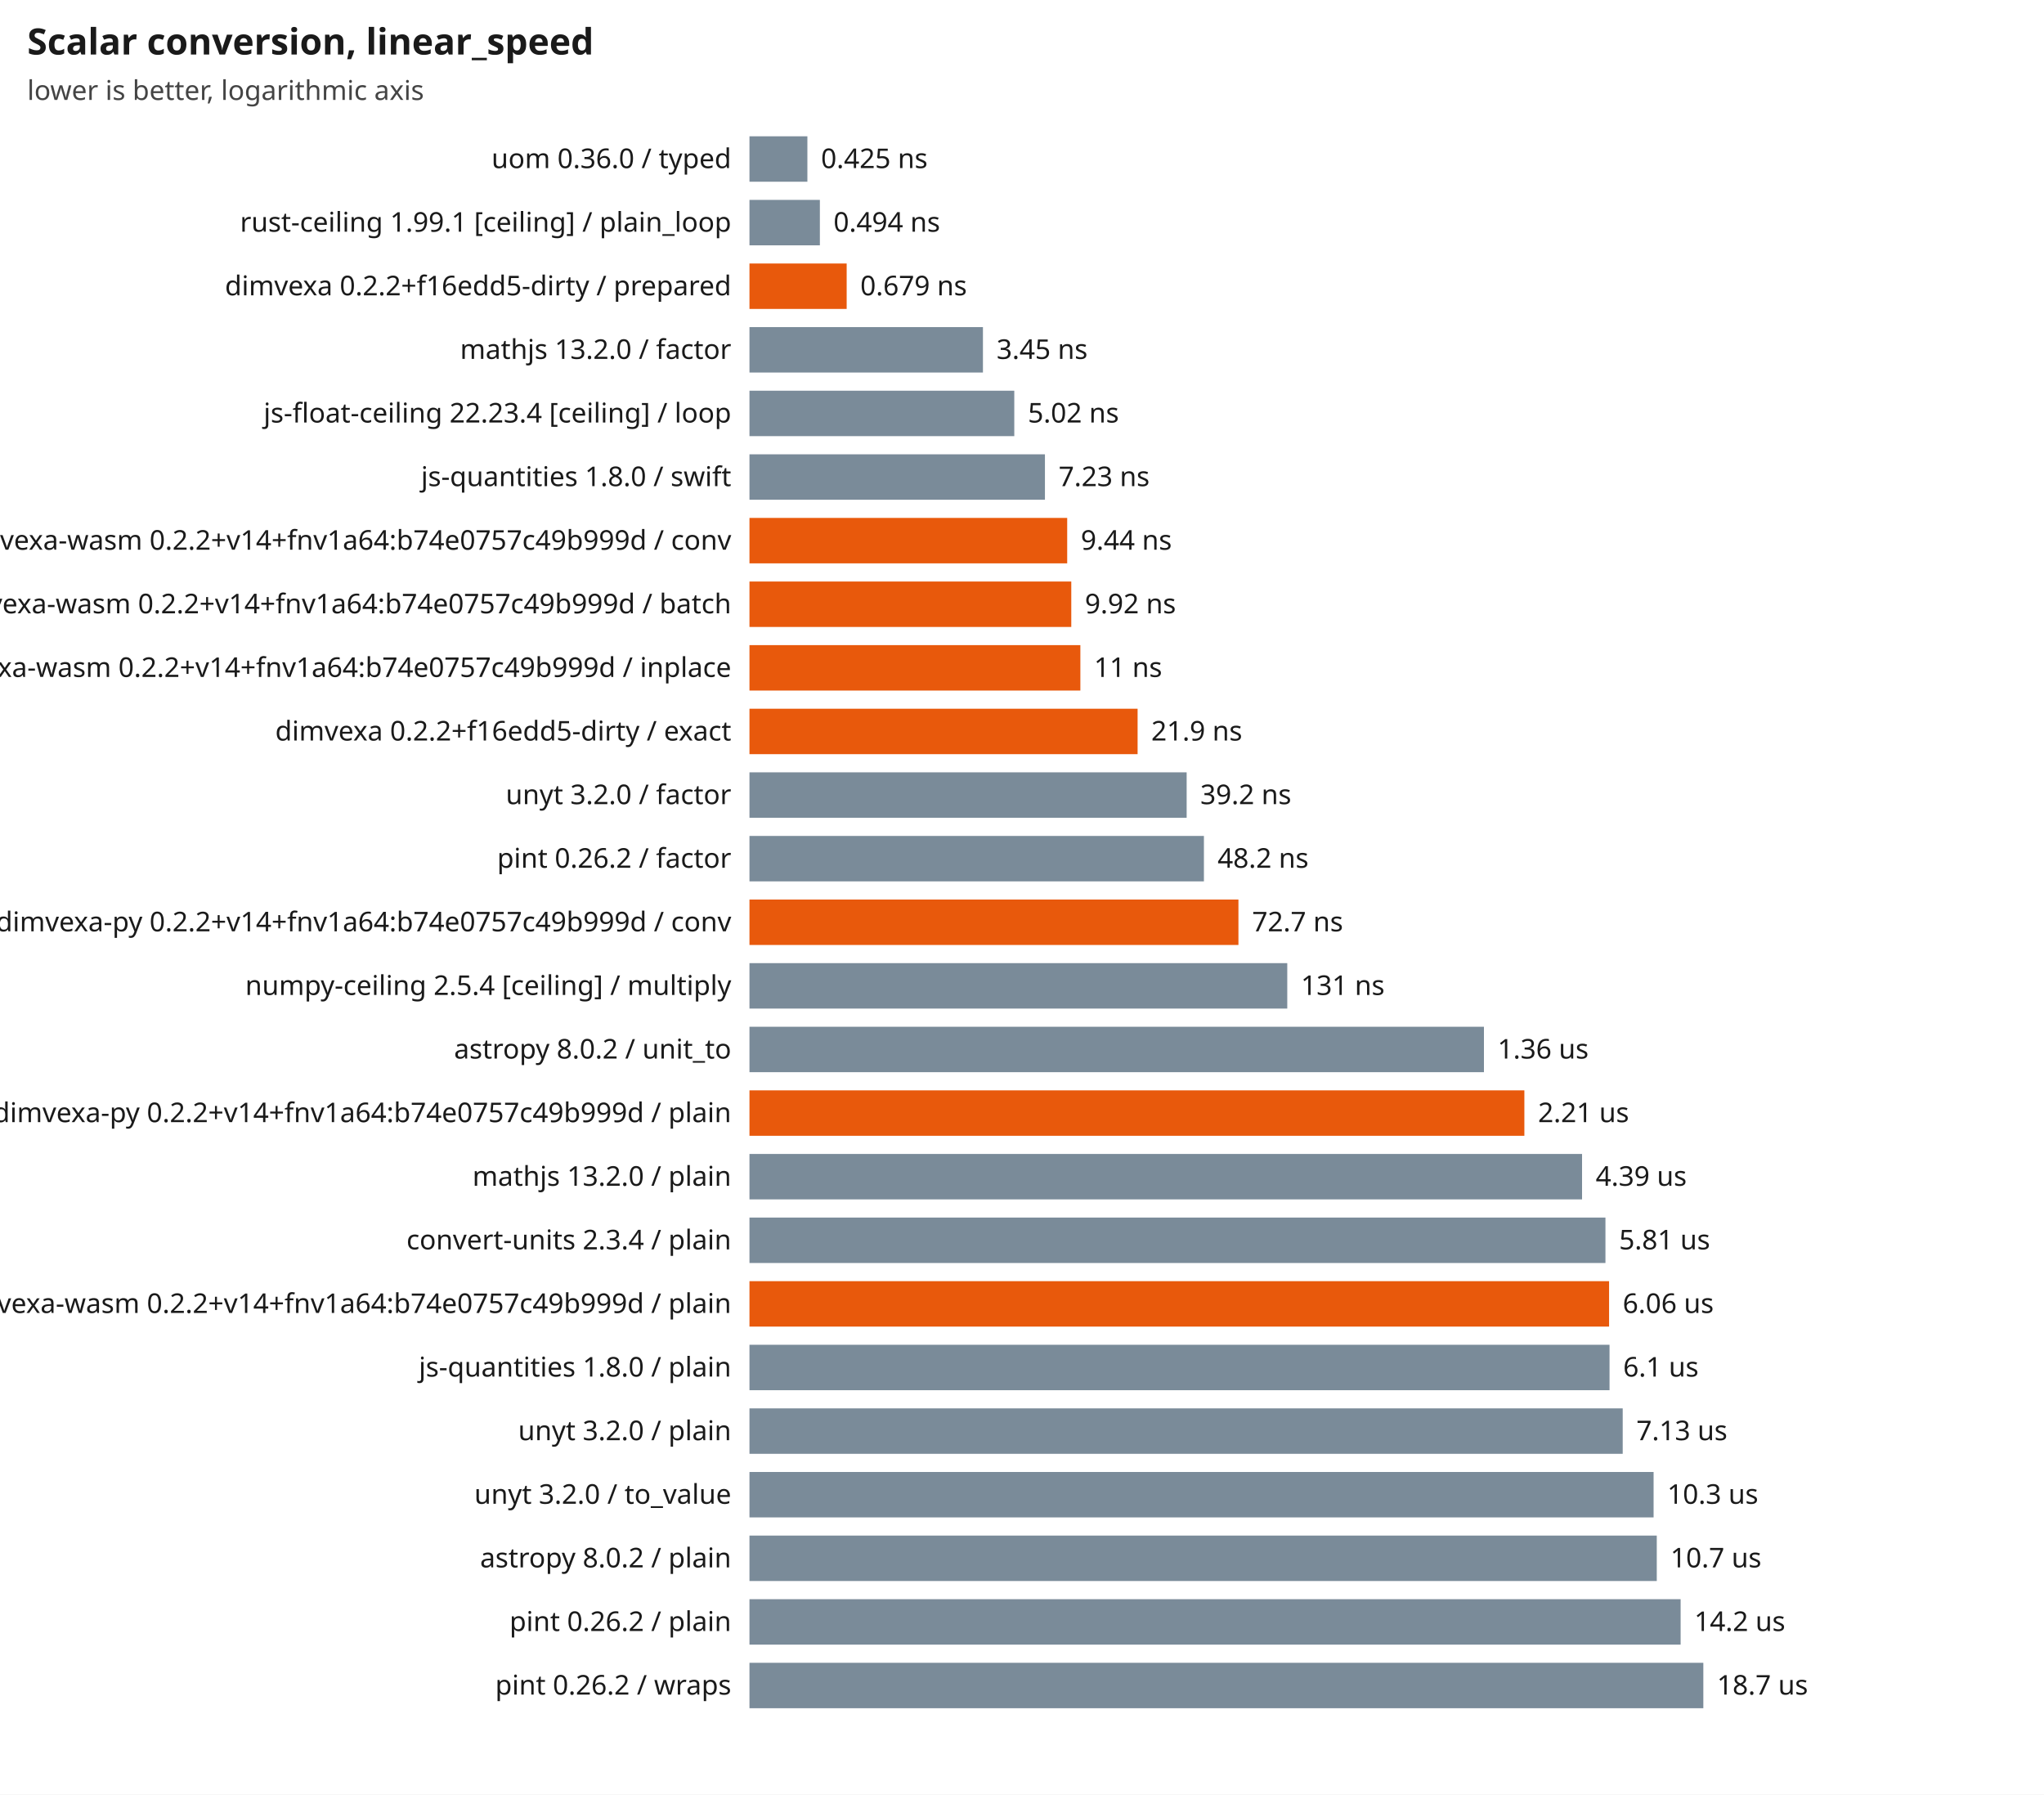
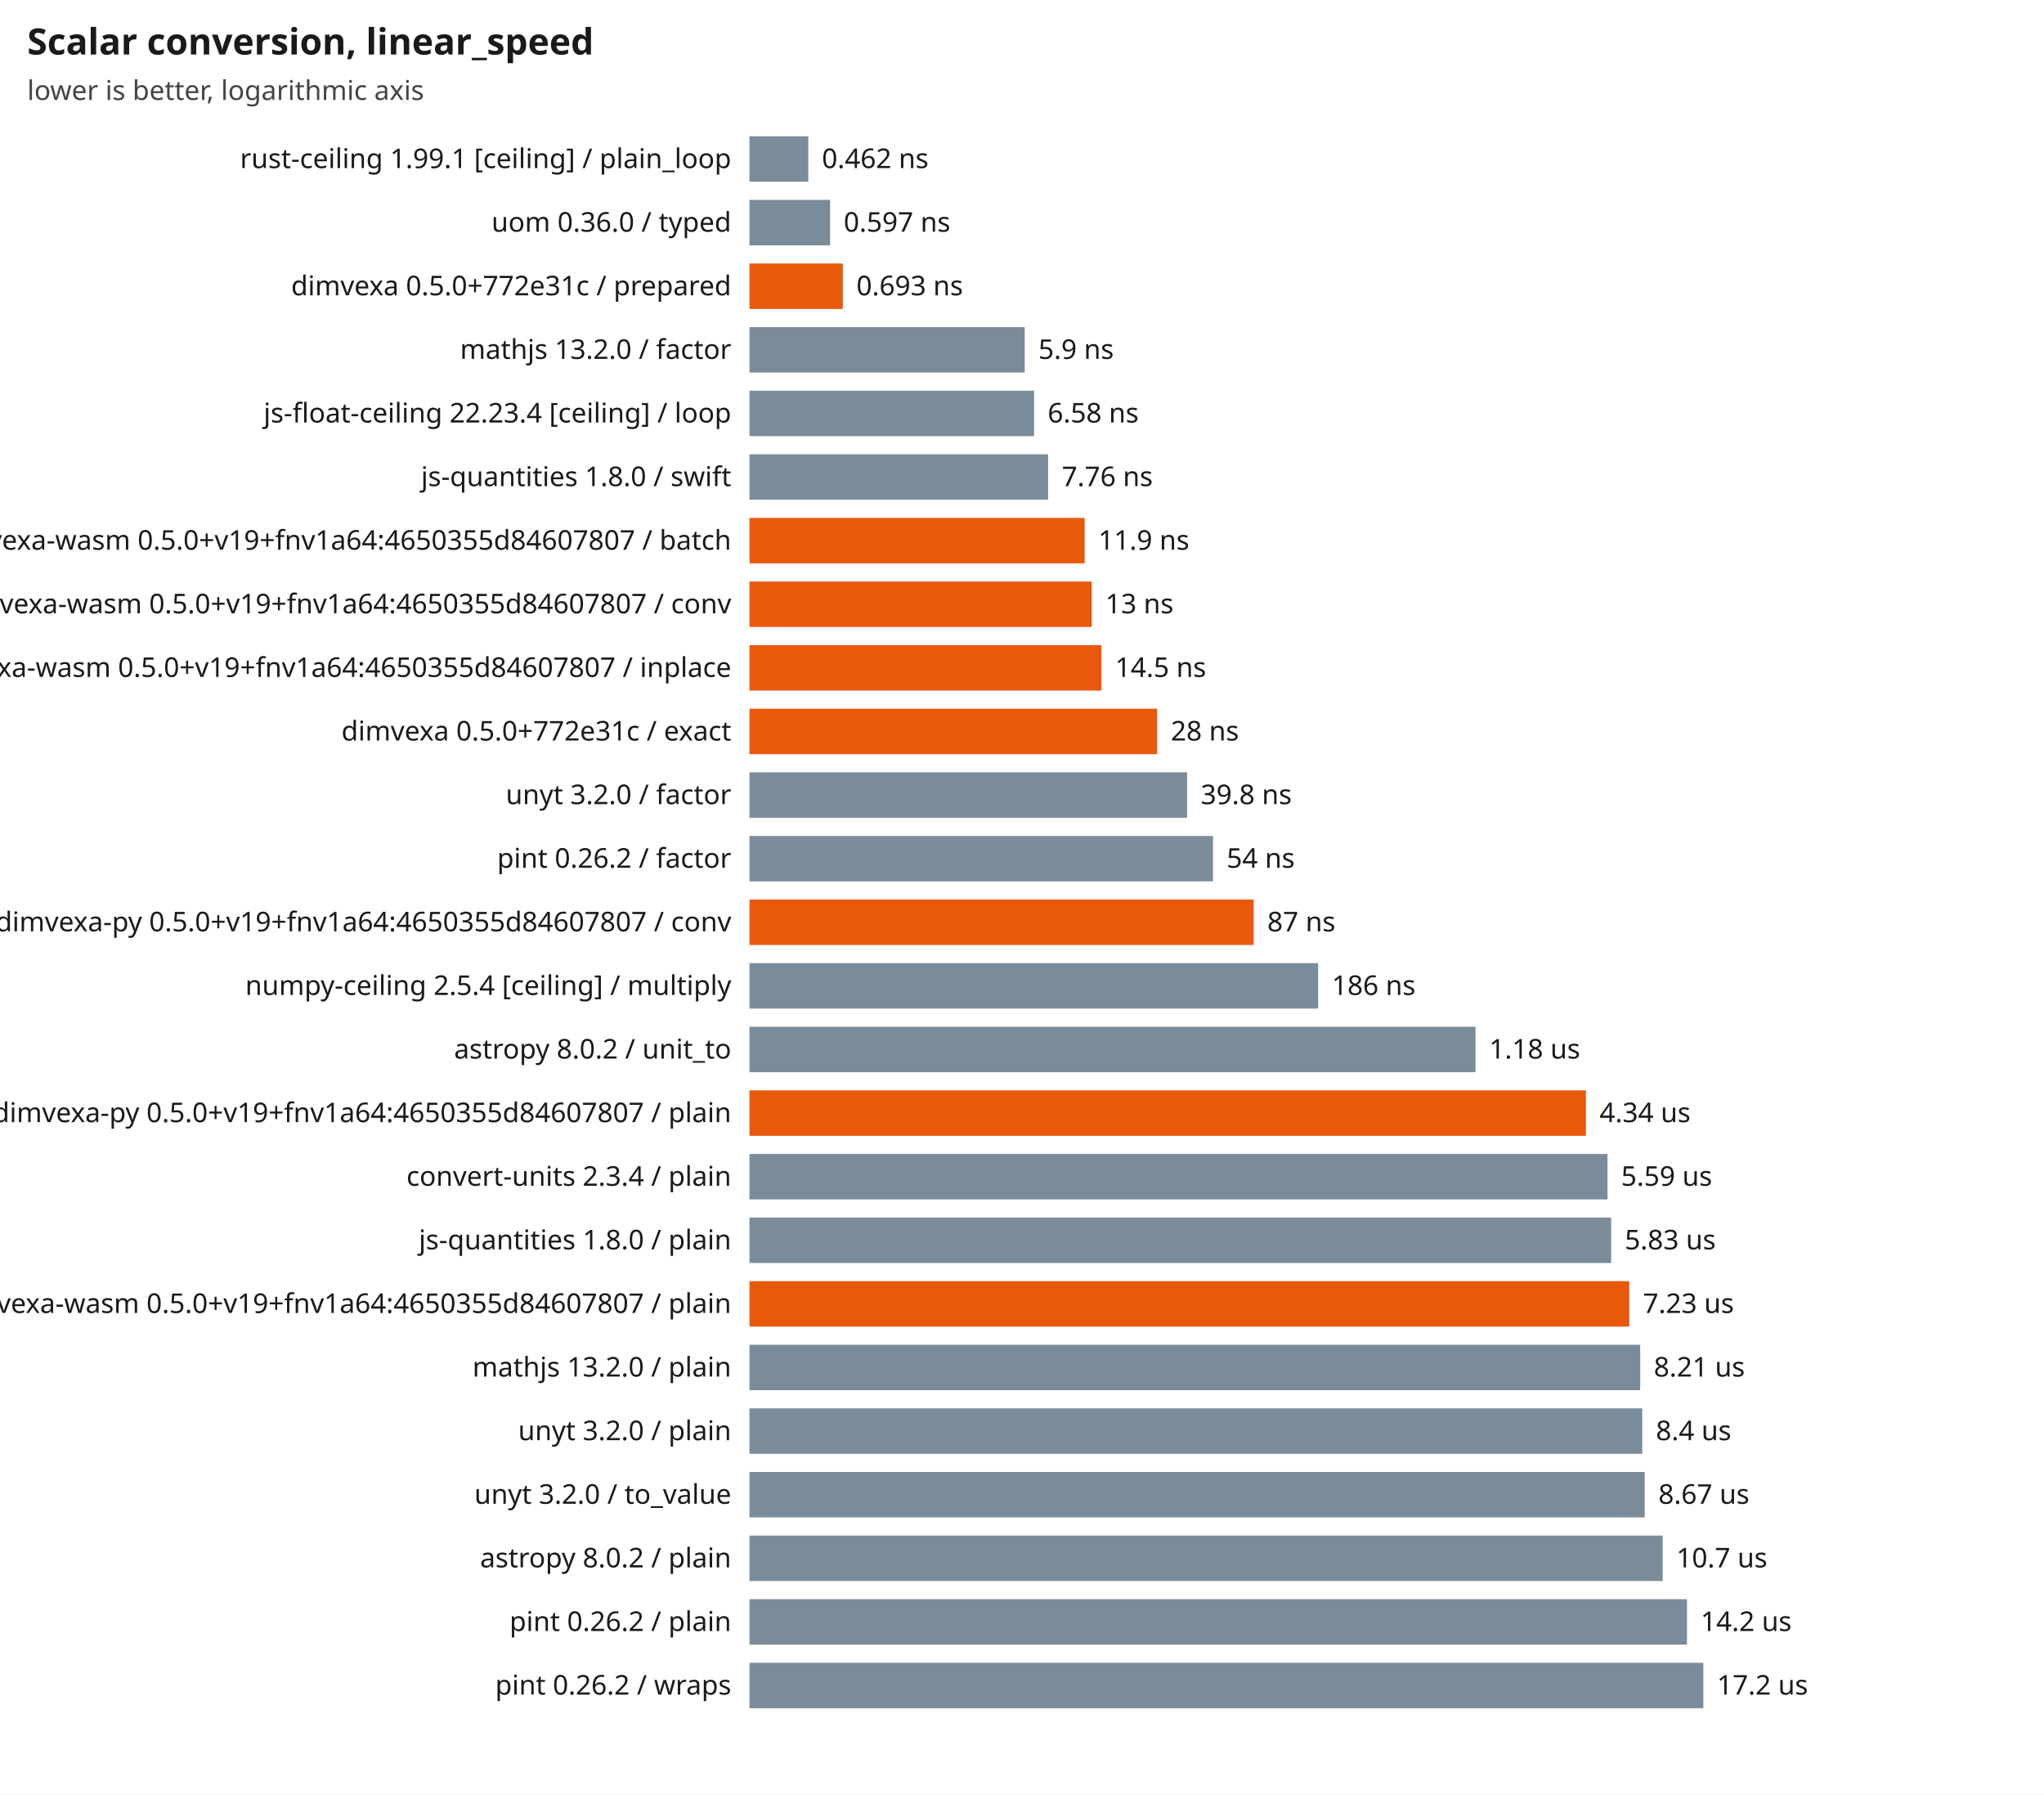
<svg xmlns="http://www.w3.org/2000/svg" width="900" height="790" viewBox="0 0 900 790" role="img" aria-label="Scalar conversion, linear_speed">
  <rect width="900" height="790" fill="#ffffff" />
  <text x="12" y="24" font-family="sans-serif" font-size="16" font-weight="bold" fill="#1a1a1a">Scalar conversion, linear_speed</text>
  <text x="12" y="44" font-family="sans-serif" font-size="12" fill="#444444">lower is better, logarithmic axis</text>
-   <text x="322" y="74" text-anchor="end" font-family="sans-serif" font-size="12" fill="#1a1a1a">uom 0.36.0 / typed</text>
-   <rect x="330" y="60" width="25.5" height="20" fill="#7a8b99" />
-   <text x="361.5" y="74" font-family="sans-serif" font-size="12" fill="#1a1a1a">0.425 ns</text>
-   <text x="322" y="102" text-anchor="end" font-family="sans-serif" font-size="12" fill="#1a1a1a">rust-ceiling 1.99.1 [ceiling] / plain_loop</text>
-   <rect x="330" y="88" width="31.0" height="20" fill="#7a8b99" />
-   <text x="367.0" y="102" font-family="sans-serif" font-size="12" fill="#1a1a1a">0.494 ns</text>
-   <text x="322" y="130" text-anchor="end" font-family="sans-serif" font-size="12" fill="#1a1a1a">dimvexa 0.2.2+f16edd5-dirty / prepared</text>
-   <rect x="330" y="116" width="42.8" height="20" fill="#e8590c" />
-   <text x="378.8" y="130" font-family="sans-serif" font-size="12" fill="#1a1a1a">0.679 ns</text>
+   <text x="322" y="74" text-anchor="end" font-family="sans-serif" font-size="12" fill="#1a1a1a">rust-ceiling 1.99.1 [ceiling] / plain_loop</text>
+   <rect x="330" y="60" width="25.9" height="20" fill="#7a8b99" />
+   <text x="361.9" y="74" font-family="sans-serif" font-size="12" fill="#1a1a1a">0.462 ns</text>
+   <text x="322" y="102" text-anchor="end" font-family="sans-serif" font-size="12" fill="#1a1a1a">uom 0.36.0 / typed</text>
+   <rect x="330" y="88" width="35.5" height="20" fill="#7a8b99" />
+   <text x="371.5" y="102" font-family="sans-serif" font-size="12" fill="#1a1a1a">0.597 ns</text>
+   <text x="322" y="130" text-anchor="end" font-family="sans-serif" font-size="12" fill="#1a1a1a">dimvexa 0.5.0+772e31c / prepared</text>
+   <rect x="330" y="116" width="41.1" height="20" fill="#e8590c" />
+   <text x="377.1" y="130" font-family="sans-serif" font-size="12" fill="#1a1a1a">0.693 ns</text>
  <text x="322" y="158" text-anchor="end" font-family="sans-serif" font-size="12" fill="#1a1a1a">mathjs 13.2.0 / factor</text>
-   <rect x="330" y="144" width="102.8" height="20" fill="#7a8b99" />
-   <text x="438.8" y="158" font-family="sans-serif" font-size="12" fill="#1a1a1a">3.45 ns</text>
+   <rect x="330" y="144" width="121.2" height="20" fill="#7a8b99" />
+   <text x="457.2" y="158" font-family="sans-serif" font-size="12" fill="#1a1a1a">5.9 ns</text>
  <text x="322" y="186" text-anchor="end" font-family="sans-serif" font-size="12" fill="#1a1a1a">js-float-ceiling 22.23.4 [ceiling] / loop</text>
-   <rect x="330" y="172" width="116.6" height="20" fill="#7a8b99" />
-   <text x="452.6" y="186" font-family="sans-serif" font-size="12" fill="#1a1a1a">5.02 ns</text>
+   <rect x="330" y="172" width="125.3" height="20" fill="#7a8b99" />
+   <text x="461.3" y="186" font-family="sans-serif" font-size="12" fill="#1a1a1a">6.58 ns</text>
  <text x="322" y="214" text-anchor="end" font-family="sans-serif" font-size="12" fill="#1a1a1a">js-quantities 1.8.0 / swift</text>
-   <rect x="330" y="200" width="130.1" height="20" fill="#7a8b99" />
-   <text x="466.1" y="214" font-family="sans-serif" font-size="12" fill="#1a1a1a">7.23 ns</text>
-   <text x="322" y="242" text-anchor="end" font-family="sans-serif" font-size="12" fill="#1a1a1a">dimvexa-wasm 0.2.2+v14+fnv1a64:b74e0757c49b999d / conv</text>
-   <rect x="330" y="228" width="139.9" height="20" fill="#e8590c" />
-   <text x="475.9" y="242" font-family="sans-serif" font-size="12" fill="#1a1a1a">9.44 ns</text>
-   <text x="322" y="270" text-anchor="end" font-family="sans-serif" font-size="12" fill="#1a1a1a">dimvexa-wasm 0.2.2+v14+fnv1a64:b74e0757c49b999d / batch</text>
-   <rect x="330" y="256" width="141.7" height="20" fill="#e8590c" />
-   <text x="477.7" y="270" font-family="sans-serif" font-size="12" fill="#1a1a1a">9.92 ns</text>
-   <text x="322" y="298" text-anchor="end" font-family="sans-serif" font-size="12" fill="#1a1a1a">dimvexa-wasm 0.2.2+v14+fnv1a64:b74e0757c49b999d / inplace</text>
-   <rect x="330" y="284" width="145.7" height="20" fill="#e8590c" />
-   <text x="481.7" y="298" font-family="sans-serif" font-size="12" fill="#1a1a1a">11 ns</text>
-   <text x="322" y="326" text-anchor="end" font-family="sans-serif" font-size="12" fill="#1a1a1a">dimvexa 0.2.2+f16edd5-dirty / exact</text>
-   <rect x="330" y="312" width="170.9" height="20" fill="#e8590c" />
-   <text x="506.9" y="326" font-family="sans-serif" font-size="12" fill="#1a1a1a">21.9 ns</text>
+   <rect x="330" y="200" width="131.5" height="20" fill="#7a8b99" />
+   <text x="467.5" y="214" font-family="sans-serif" font-size="12" fill="#1a1a1a">7.76 ns</text>
+   <text x="322" y="242" text-anchor="end" font-family="sans-serif" font-size="12" fill="#1a1a1a">dimvexa-wasm 0.5.0+v19+fnv1a64:4650355d84607807 / batch</text>
+   <rect x="330" y="228" width="147.6" height="20" fill="#e8590c" />
+   <text x="483.6" y="242" font-family="sans-serif" font-size="12" fill="#1a1a1a">11.9 ns</text>
+   <text x="322" y="270" text-anchor="end" font-family="sans-serif" font-size="12" fill="#1a1a1a">dimvexa-wasm 0.5.0+v19+fnv1a64:4650355d84607807 / conv</text>
+   <rect x="330" y="256" width="150.7" height="20" fill="#e8590c" />
+   <text x="486.7" y="270" font-family="sans-serif" font-size="12" fill="#1a1a1a">13 ns</text>
+   <text x="322" y="298" text-anchor="end" font-family="sans-serif" font-size="12" fill="#1a1a1a">dimvexa-wasm 0.5.0+v19+fnv1a64:4650355d84607807 / inplace</text>
+   <rect x="330" y="284" width="155.0" height="20" fill="#e8590c" />
+   <text x="491.0" y="298" font-family="sans-serif" font-size="12" fill="#1a1a1a">14.5 ns</text>
+   <text x="322" y="326" text-anchor="end" font-family="sans-serif" font-size="12" fill="#1a1a1a">dimvexa 0.5.0+772e31c / exact</text>
+   <rect x="330" y="312" width="179.5" height="20" fill="#e8590c" />
+   <text x="515.5" y="326" font-family="sans-serif" font-size="12" fill="#1a1a1a">28 ns</text>
  <text x="322" y="354" text-anchor="end" font-family="sans-serif" font-size="12" fill="#1a1a1a">unyt 3.2.0 / factor</text>
-   <rect x="330" y="340" width="192.5" height="20" fill="#7a8b99" />
-   <text x="528.5" y="354" font-family="sans-serif" font-size="12" fill="#1a1a1a">39.2 ns</text>
+   <rect x="330" y="340" width="192.7" height="20" fill="#7a8b99" />
+   <text x="528.7" y="354" font-family="sans-serif" font-size="12" fill="#1a1a1a">39.8 ns</text>
  <text x="322" y="382" text-anchor="end" font-family="sans-serif" font-size="12" fill="#1a1a1a">pint 0.26.2 / factor</text>
-   <rect x="330" y="368" width="200.1" height="20" fill="#7a8b99" />
-   <text x="536.1" y="382" font-family="sans-serif" font-size="12" fill="#1a1a1a">48.2 ns</text>
-   <text x="322" y="410" text-anchor="end" font-family="sans-serif" font-size="12" fill="#1a1a1a">dimvexa-py 0.2.2+v14+fnv1a64:b74e0757c49b999d / conv</text>
-   <rect x="330" y="396" width="215.3" height="20" fill="#e8590c" />
-   <text x="551.3" y="410" font-family="sans-serif" font-size="12" fill="#1a1a1a">72.7 ns</text>
+   <rect x="330" y="368" width="204.1" height="20" fill="#7a8b99" />
+   <text x="540.1" y="382" font-family="sans-serif" font-size="12" fill="#1a1a1a">54 ns</text>
+   <text x="322" y="410" text-anchor="end" font-family="sans-serif" font-size="12" fill="#1a1a1a">dimvexa-py 0.5.0+v19+fnv1a64:4650355d84607807 / conv</text>
+   <rect x="330" y="396" width="222.0" height="20" fill="#e8590c" />
+   <text x="558.0" y="410" font-family="sans-serif" font-size="12" fill="#1a1a1a">87 ns</text>
  <text x="322" y="438" text-anchor="end" font-family="sans-serif" font-size="12" fill="#1a1a1a">numpy-ceiling 2.5.4 [ceiling] / multiply</text>
-   <rect x="330" y="424" width="236.8" height="20" fill="#7a8b99" />
-   <text x="572.8" y="438" font-family="sans-serif" font-size="12" fill="#1a1a1a">131 ns</text>
+   <rect x="330" y="424" width="250.4" height="20" fill="#7a8b99" />
+   <text x="586.4" y="438" font-family="sans-serif" font-size="12" fill="#1a1a1a">186 ns</text>
  <text x="322" y="466" text-anchor="end" font-family="sans-serif" font-size="12" fill="#1a1a1a">astropy 8.0.2 / unit_to</text>
-   <rect x="330" y="452" width="323.4" height="20" fill="#7a8b99" />
-   <text x="659.4" y="466" font-family="sans-serif" font-size="12" fill="#1a1a1a">1.36 us</text>
-   <text x="322" y="494" text-anchor="end" font-family="sans-serif" font-size="12" fill="#1a1a1a">dimvexa-py 0.2.2+v14+fnv1a64:b74e0757c49b999d / plain</text>
-   <rect x="330" y="480" width="341.2" height="20" fill="#e8590c" />
-   <text x="677.2" y="494" font-family="sans-serif" font-size="12" fill="#1a1a1a">2.21 us</text>
-   <text x="322" y="522" text-anchor="end" font-family="sans-serif" font-size="12" fill="#1a1a1a">mathjs 13.2.0 / plain</text>
-   <rect x="330" y="508" width="366.6" height="20" fill="#7a8b99" />
-   <text x="702.6" y="522" font-family="sans-serif" font-size="12" fill="#1a1a1a">4.39 us</text>
-   <text x="322" y="550" text-anchor="end" font-family="sans-serif" font-size="12" fill="#1a1a1a">convert-units 2.3.4 / plain</text>
-   <rect x="330" y="536" width="376.9" height="20" fill="#7a8b99" />
-   <text x="712.9" y="550" font-family="sans-serif" font-size="12" fill="#1a1a1a">5.81 us</text>
-   <text x="322" y="578" text-anchor="end" font-family="sans-serif" font-size="12" fill="#1a1a1a">dimvexa-wasm 0.2.2+v14+fnv1a64:b74e0757c49b999d / plain</text>
-   <rect x="330" y="564" width="378.5" height="20" fill="#e8590c" />
-   <text x="714.5" y="578" font-family="sans-serif" font-size="12" fill="#1a1a1a">6.06 us</text>
-   <text x="322" y="606" text-anchor="end" font-family="sans-serif" font-size="12" fill="#1a1a1a">js-quantities 1.8.0 / plain</text>
-   <rect x="330" y="592" width="378.7" height="20" fill="#7a8b99" />
-   <text x="714.7" y="606" font-family="sans-serif" font-size="12" fill="#1a1a1a">6.1 us</text>
+   <rect x="330" y="452" width="319.7" height="20" fill="#7a8b99" />
+   <text x="655.7" y="466" font-family="sans-serif" font-size="12" fill="#1a1a1a">1.18 us</text>
+   <text x="322" y="494" text-anchor="end" font-family="sans-serif" font-size="12" fill="#1a1a1a">dimvexa-py 0.5.0+v19+fnv1a64:4650355d84607807 / plain</text>
+   <rect x="330" y="480" width="368.3" height="20" fill="#e8590c" />
+   <text x="704.3" y="494" font-family="sans-serif" font-size="12" fill="#1a1a1a">4.34 us</text>
+   <text x="322" y="522" text-anchor="end" font-family="sans-serif" font-size="12" fill="#1a1a1a">convert-units 2.3.4 / plain</text>
+   <rect x="330" y="508" width="377.8" height="20" fill="#7a8b99" />
+   <text x="713.8" y="522" font-family="sans-serif" font-size="12" fill="#1a1a1a">5.59 us</text>
+   <text x="322" y="550" text-anchor="end" font-family="sans-serif" font-size="12" fill="#1a1a1a">js-quantities 1.8.0 / plain</text>
+   <rect x="330" y="536" width="379.4" height="20" fill="#7a8b99" />
+   <text x="715.4" y="550" font-family="sans-serif" font-size="12" fill="#1a1a1a">5.83 us</text>
+   <text x="322" y="578" text-anchor="end" font-family="sans-serif" font-size="12" fill="#1a1a1a">dimvexa-wasm 0.5.0+v19+fnv1a64:4650355d84607807 / plain</text>
+   <rect x="330" y="564" width="387.4" height="20" fill="#e8590c" />
+   <text x="723.4" y="578" font-family="sans-serif" font-size="12" fill="#1a1a1a">7.23 us</text>
+   <text x="322" y="606" text-anchor="end" font-family="sans-serif" font-size="12" fill="#1a1a1a">mathjs 13.2.0 / plain</text>
+   <rect x="330" y="592" width="392.2" height="20" fill="#7a8b99" />
+   <text x="728.2" y="606" font-family="sans-serif" font-size="12" fill="#1a1a1a">8.21 us</text>
  <text x="322" y="634" text-anchor="end" font-family="sans-serif" font-size="12" fill="#1a1a1a">unyt 3.2.0 / plain</text>
-   <rect x="330" y="620" width="384.5" height="20" fill="#7a8b99" />
-   <text x="720.5" y="634" font-family="sans-serif" font-size="12" fill="#1a1a1a">7.13 us</text>
+   <rect x="330" y="620" width="393.1" height="20" fill="#7a8b99" />
+   <text x="729.1" y="634" font-family="sans-serif" font-size="12" fill="#1a1a1a">8.4 us</text>
  <text x="322" y="662" text-anchor="end" font-family="sans-serif" font-size="12" fill="#1a1a1a">unyt 3.2.0 / to_value</text>
-   <rect x="330" y="648" width="398.1" height="20" fill="#7a8b99" />
-   <text x="734.1" y="662" font-family="sans-serif" font-size="12" fill="#1a1a1a">10.3 us</text>
+   <rect x="330" y="648" width="394.2" height="20" fill="#7a8b99" />
+   <text x="730.2" y="662" font-family="sans-serif" font-size="12" fill="#1a1a1a">8.67 us</text>
  <text x="322" y="690" text-anchor="end" font-family="sans-serif" font-size="12" fill="#1a1a1a">astropy 8.0.2 / plain</text>
-   <rect x="330" y="676" width="399.5" height="20" fill="#7a8b99" />
-   <text x="735.5" y="690" font-family="sans-serif" font-size="12" fill="#1a1a1a">10.7 us</text>
+   <rect x="330" y="676" width="402.1" height="20" fill="#7a8b99" />
+   <text x="738.1" y="690" font-family="sans-serif" font-size="12" fill="#1a1a1a">10.7 us</text>
  <text x="322" y="718" text-anchor="end" font-family="sans-serif" font-size="12" fill="#1a1a1a">pint 0.26.2 / plain</text>
-   <rect x="330" y="704" width="410.0" height="20" fill="#7a8b99" />
-   <text x="746.0" y="718" font-family="sans-serif" font-size="12" fill="#1a1a1a">14.2 us</text>
+   <rect x="330" y="704" width="412.8" height="20" fill="#7a8b99" />
+   <text x="748.8" y="718" font-family="sans-serif" font-size="12" fill="#1a1a1a">14.2 us</text>
  <text x="322" y="746" text-anchor="end" font-family="sans-serif" font-size="12" fill="#1a1a1a">pint 0.26.2 / wraps</text>
  <rect x="330" y="732" width="420.0" height="20" fill="#7a8b99" />
-   <text x="756.0" y="746" font-family="sans-serif" font-size="12" fill="#1a1a1a">18.7 us</text>
+   <text x="756.0" y="746" font-family="sans-serif" font-size="12" fill="#1a1a1a">17.2 us</text>
</svg>
